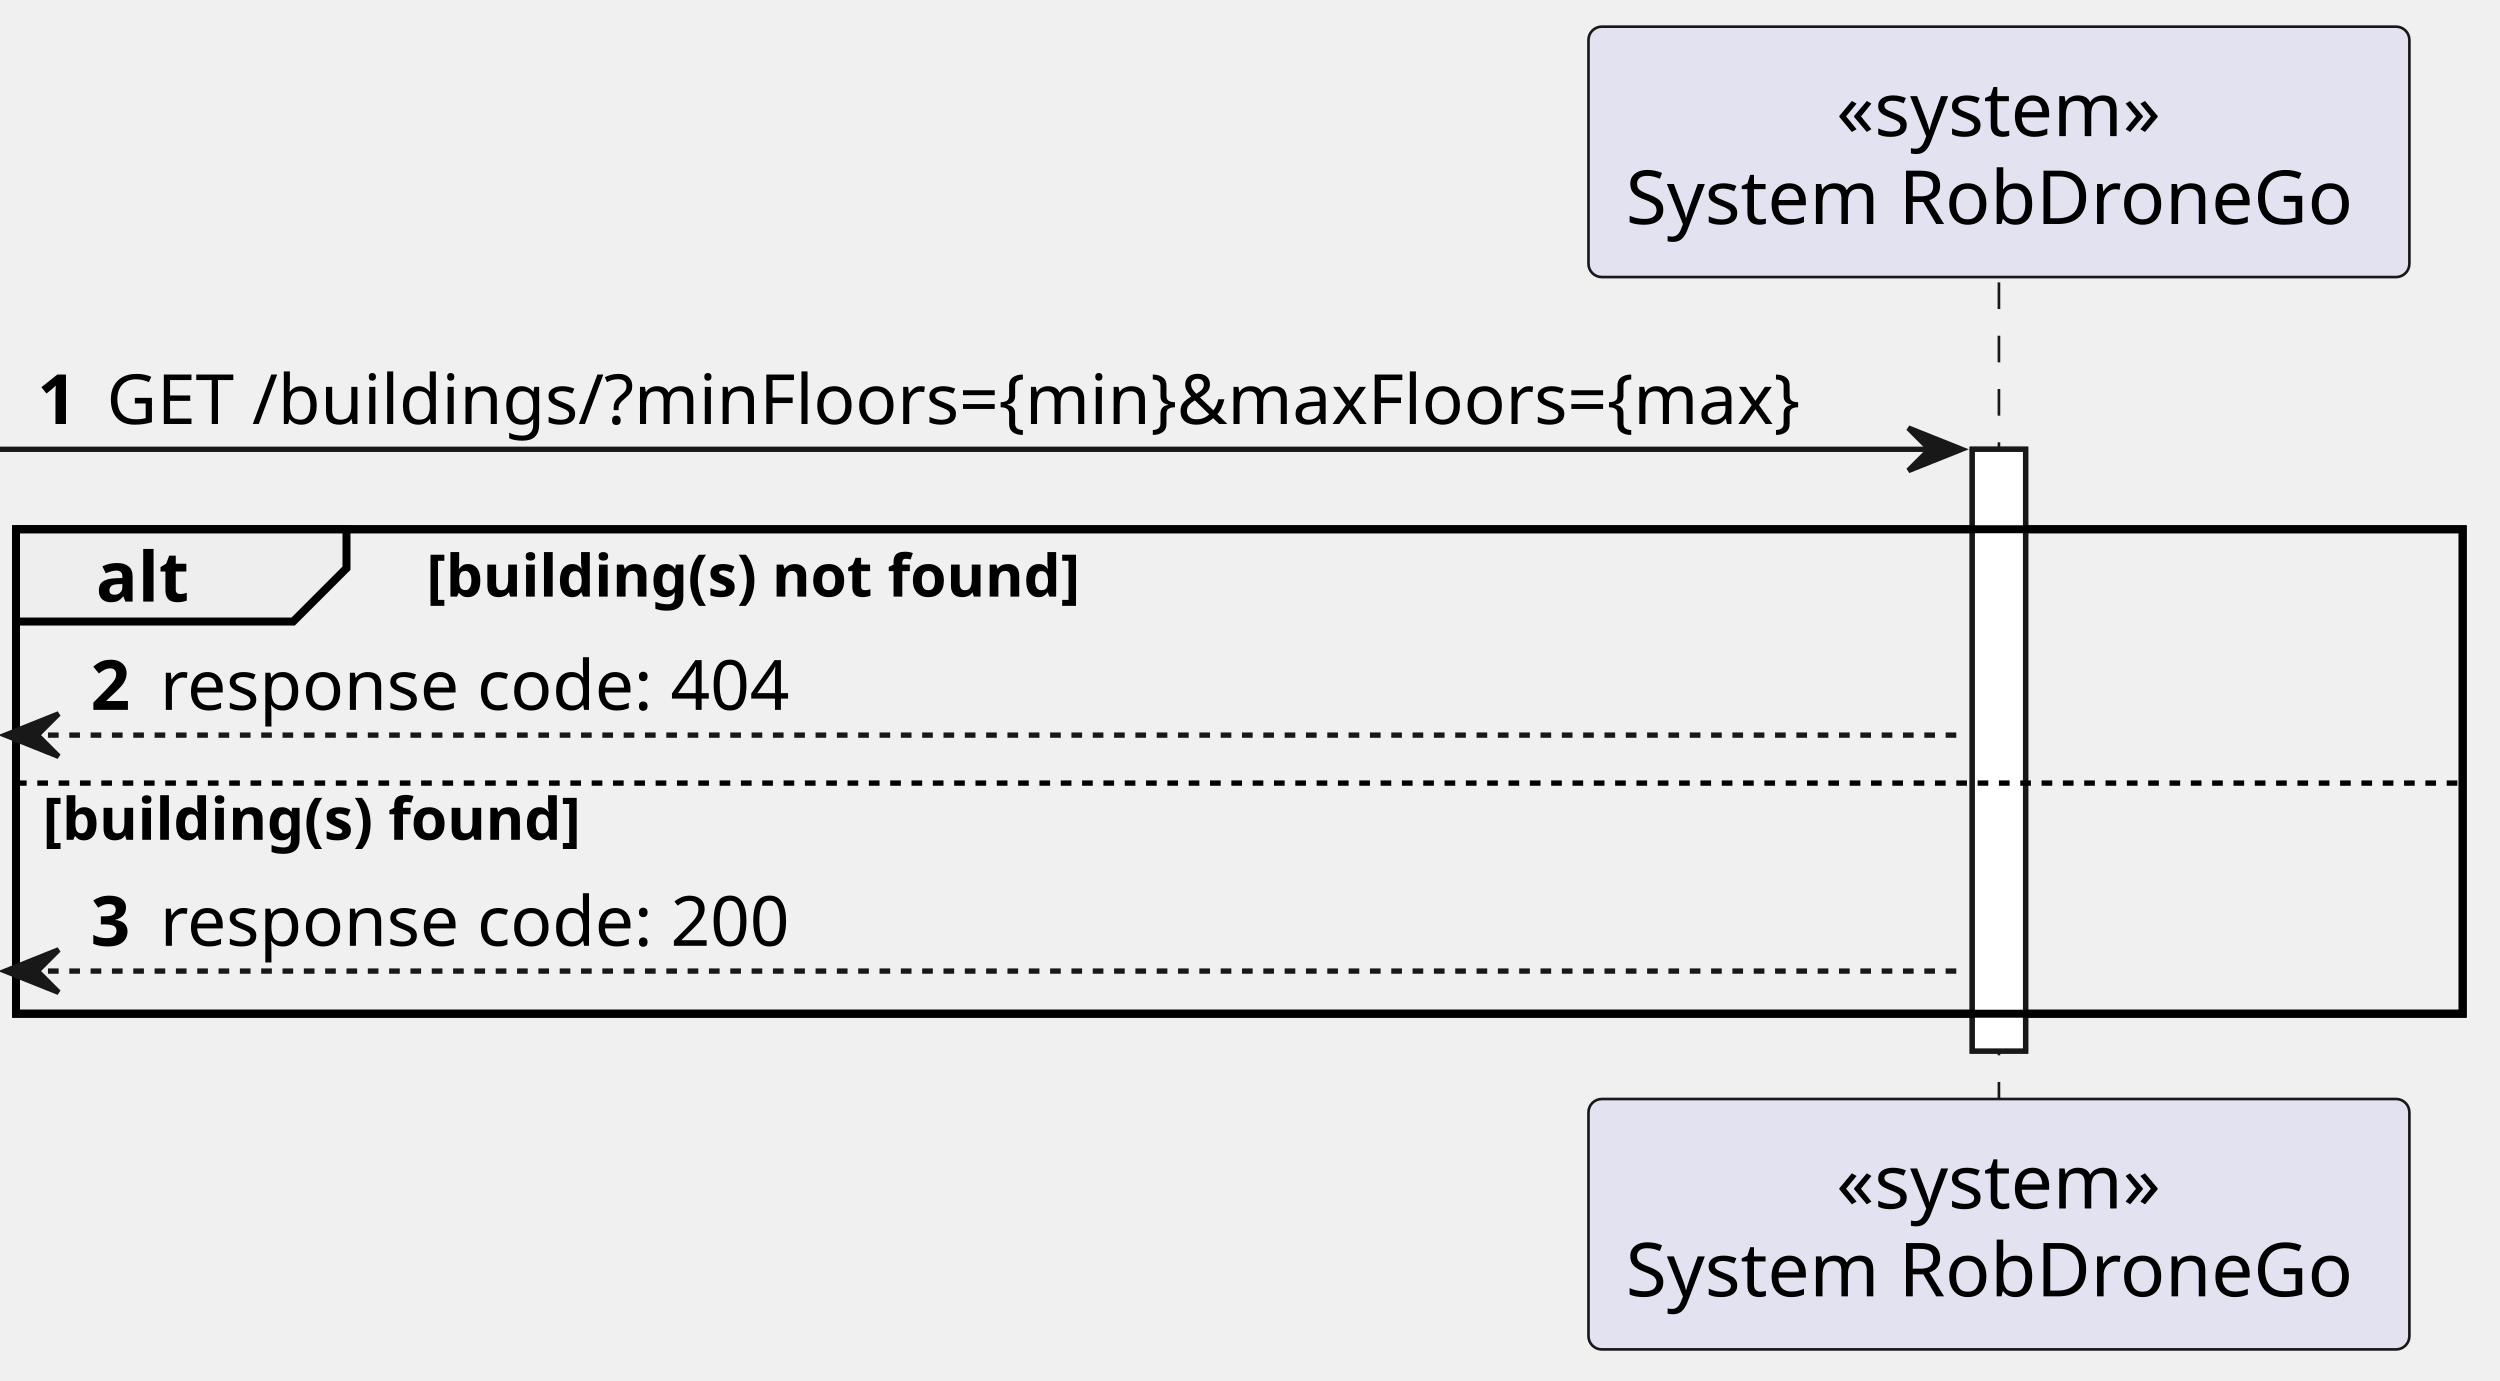
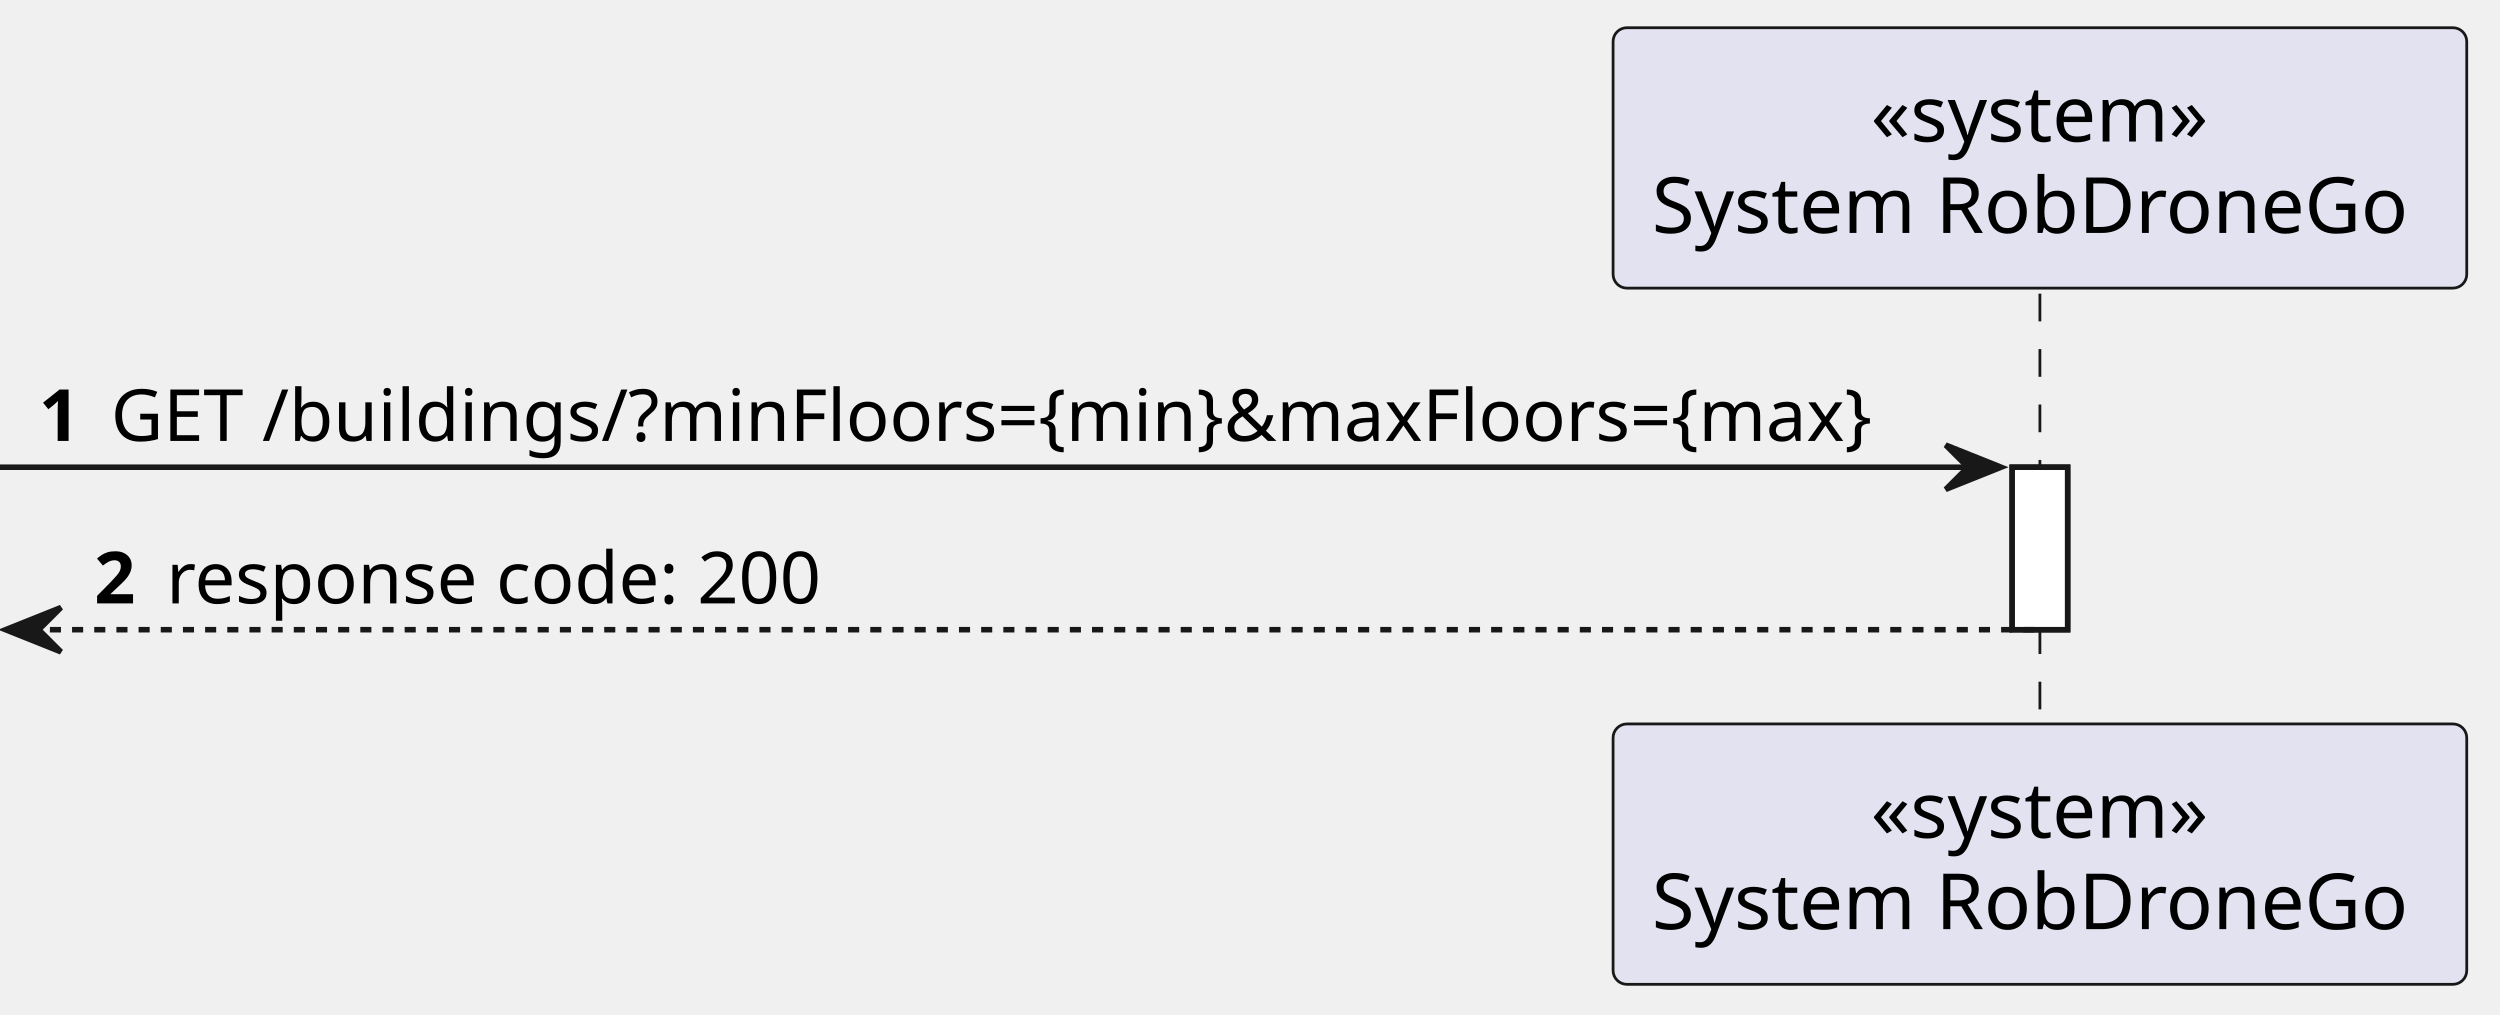
- <svg xmlns="http://www.w3.org/2000/svg" contentStyleType="text/css" height="259px" preserveAspectRatio="none" style="width:469px;height:259px;background:#FFFFFF;" version="1.1" viewBox="0 0 469 259" width="469px" zoomAndPan="magnify">
+ <svg xmlns="http://www.w3.org/2000/svg" contentStyleType="text/css" height="183px" preserveAspectRatio="none" style="width:451px;height:183px;background:#FFFFFF;" version="1.1" viewBox="0 0 451 183" width="451px" zoomAndPan="magnify">
  <defs />
  <g>
-     <rect fill="#FFFFFF" height="112.887" style="stroke:#181818;stroke-width:1.0;" width="10" x="370" y="84.287" />
-     <rect fill="none" height="90.887" style="stroke:#000000;stroke-width:1.5;" width="459" x="3" y="99.287" />
-     <line style="stroke:#181818;stroke-width:0.5;stroke-dasharray:5.0,5.0;" x1="375" x2="375" y1="52.977" y2="207.174" />
-     <rect fill="#E2E2F0" height="46.977" rx="2.5" ry="2.5" style="stroke:#181818;stroke-width:0.5;" width="154" x="298" y="5" />
-     <text fill="#000000" font-family="sans-serif" font-size="14" lengthAdjust="spacing" textLength="61" x="344.5" y="25.535">«system»</text>
-     <text fill="#000000" font-family="sans-serif" font-size="14" lengthAdjust="spacing" textLength="140" x="305" y="42.023">System RobDroneGo</text>
-     <rect fill="#E2E2F0" height="46.977" rx="2.5" ry="2.5" style="stroke:#181818;stroke-width:0.5;" width="154" x="298" y="206.174" />
-     <text fill="#000000" font-family="sans-serif" font-size="14" lengthAdjust="spacing" textLength="61" x="344.5" y="226.709">«system»</text>
-     <text fill="#000000" font-family="sans-serif" font-size="14" lengthAdjust="spacing" textLength="140" x="305" y="243.197">System RobDroneGo</text>
-     <rect fill="#FFFFFF" height="112.887" style="stroke:#181818;stroke-width:1.0;" width="10" x="370" y="84.287" />
-     <polygon fill="#181818" points="358,80.287,368,84.287,358,88.287,362,84.287" style="stroke:#181818;stroke-width:1.0;" />
-     <line style="stroke:#181818;stroke-width:1.0;" x1="0" x2="364" y1="84.287" y2="84.287" />
+     <rect fill="#FFFFFF" height="29.311" style="stroke:#181818;stroke-width:1.0;" width="10" x="363" y="84.287" />
+     <line style="stroke:#181818;stroke-width:0.5;stroke-dasharray:5.0,5.0;" x1="368" x2="368" y1="52.977" y2="131.598" />
+     <rect fill="#E2E2F0" height="46.977" rx="2.5" ry="2.5" style="stroke:#181818;stroke-width:0.5;" width="154" x="291" y="5" />
+     <text fill="#000000" font-family="sans-serif" font-size="14" lengthAdjust="spacing" textLength="61" x="337.5" y="25.535">«system»</text>
+     <text fill="#000000" font-family="sans-serif" font-size="14" lengthAdjust="spacing" textLength="140" x="298" y="42.023">System RobDroneGo</text>
+     <rect fill="#E2E2F0" height="46.977" rx="2.5" ry="2.5" style="stroke:#181818;stroke-width:0.5;" width="154" x="291" y="130.598" />
+     <text fill="#000000" font-family="sans-serif" font-size="14" lengthAdjust="spacing" textLength="61" x="337.5" y="151.133">«system»</text>
+     <text fill="#000000" font-family="sans-serif" font-size="14" lengthAdjust="spacing" textLength="140" x="298" y="167.621">System RobDroneGo</text>
+     <rect fill="#FFFFFF" height="29.311" style="stroke:#181818;stroke-width:1.0;" width="10" x="363" y="84.287" />
+     <polygon fill="#181818" points="351,80.287,361,84.287,351,88.287,355,84.287" style="stroke:#181818;stroke-width:1.0;" />
+     <line style="stroke:#181818;stroke-width:1.0;" x1="0" x2="357" y1="84.287" y2="84.287" />
    <text fill="#000000" font-family="sans-serif" font-size="13" font-weight="bold" lengthAdjust="spacing" textLength="9" x="7" y="79.545">1</text>
    <text fill="#000000" font-family="sans-serif" font-size="13" lengthAdjust="spacing" textLength="331" x="20" y="79.545">GET /buildings/?minFloors={min}&amp;maxFloors={max}</text>
-     <path d="M3,99.287 L65,99.287 L65,106.598 L55,116.598 L3,116.598 L3,99.287 " fill="#EEEEEE" style="stroke:#000000;stroke-width:1.5;" />
-     <rect fill="none" height="90.887" style="stroke:#000000;stroke-width:1.5;" width="459" x="3" y="99.287" />
-     <text fill="#000000" font-family="sans-serif" font-size="13" font-weight="bold" lengthAdjust="spacing" textLength="17" x="18" y="112.856">alt</text>
-     <text fill="#000000" font-family="sans-serif" font-size="11" font-weight="bold" lengthAdjust="spacing" textLength="128" x="80" y="111.922">[building(s) not found]</text>
-     <polygon fill="#181818" points="11,133.908,1,137.908,11,141.908,7,137.908" style="stroke:#181818;stroke-width:1.0;" />
-     <line style="stroke:#181818;stroke-width:1.0;stroke-dasharray:2.0,2.0;" x1="5" x2="369" y1="137.908" y2="137.908" />
-     <text fill="#000000" font-family="sans-serif" font-size="13" font-weight="bold" lengthAdjust="spacing" textLength="9" x="17" y="133.166">2</text>
-     <text fill="#000000" font-family="sans-serif" font-size="13" lengthAdjust="spacing" textLength="123" x="30" y="133.166">response code: 404</text>
-     <line style="stroke:#000000;stroke-width:1.0;stroke-dasharray:2.0,2.0;" x1="3" x2="462" y1="146.908" y2="146.908" />
-     <text fill="#000000" font-family="sans-serif" font-size="11" font-weight="bold" lengthAdjust="spacing" textLength="106" x="8" y="157.543">[building(s) found]</text>
-     <polygon fill="#181818" points="11,178.174,1,182.174,11,186.174,7,182.174" style="stroke:#181818;stroke-width:1.0;" />
-     <line style="stroke:#181818;stroke-width:1.0;stroke-dasharray:2.0,2.0;" x1="5" x2="369" y1="182.174" y2="182.174" />
-     <text fill="#000000" font-family="sans-serif" font-size="13" font-weight="bold" lengthAdjust="spacing" textLength="9" x="17" y="177.432">3</text>
-     <text fill="#000000" font-family="sans-serif" font-size="13" lengthAdjust="spacing" textLength="123" x="30" y="177.432">response code: 200</text>
+     <polygon fill="#181818" points="11,109.598,1,113.598,11,117.598,7,113.598" style="stroke:#181818;stroke-width:1.0;" />
+     <line style="stroke:#181818;stroke-width:1.0;stroke-dasharray:2.0,2.0;" x1="5" x2="367" y1="113.598" y2="113.598" />
+     <text fill="#000000" font-family="sans-serif" font-size="13" font-weight="bold" lengthAdjust="spacing" textLength="9" x="17" y="108.856">2</text>
+     <text fill="#000000" font-family="sans-serif" font-size="13" lengthAdjust="spacing" textLength="123" x="30" y="108.856">response code: 200</text>
  </g>
</svg>
